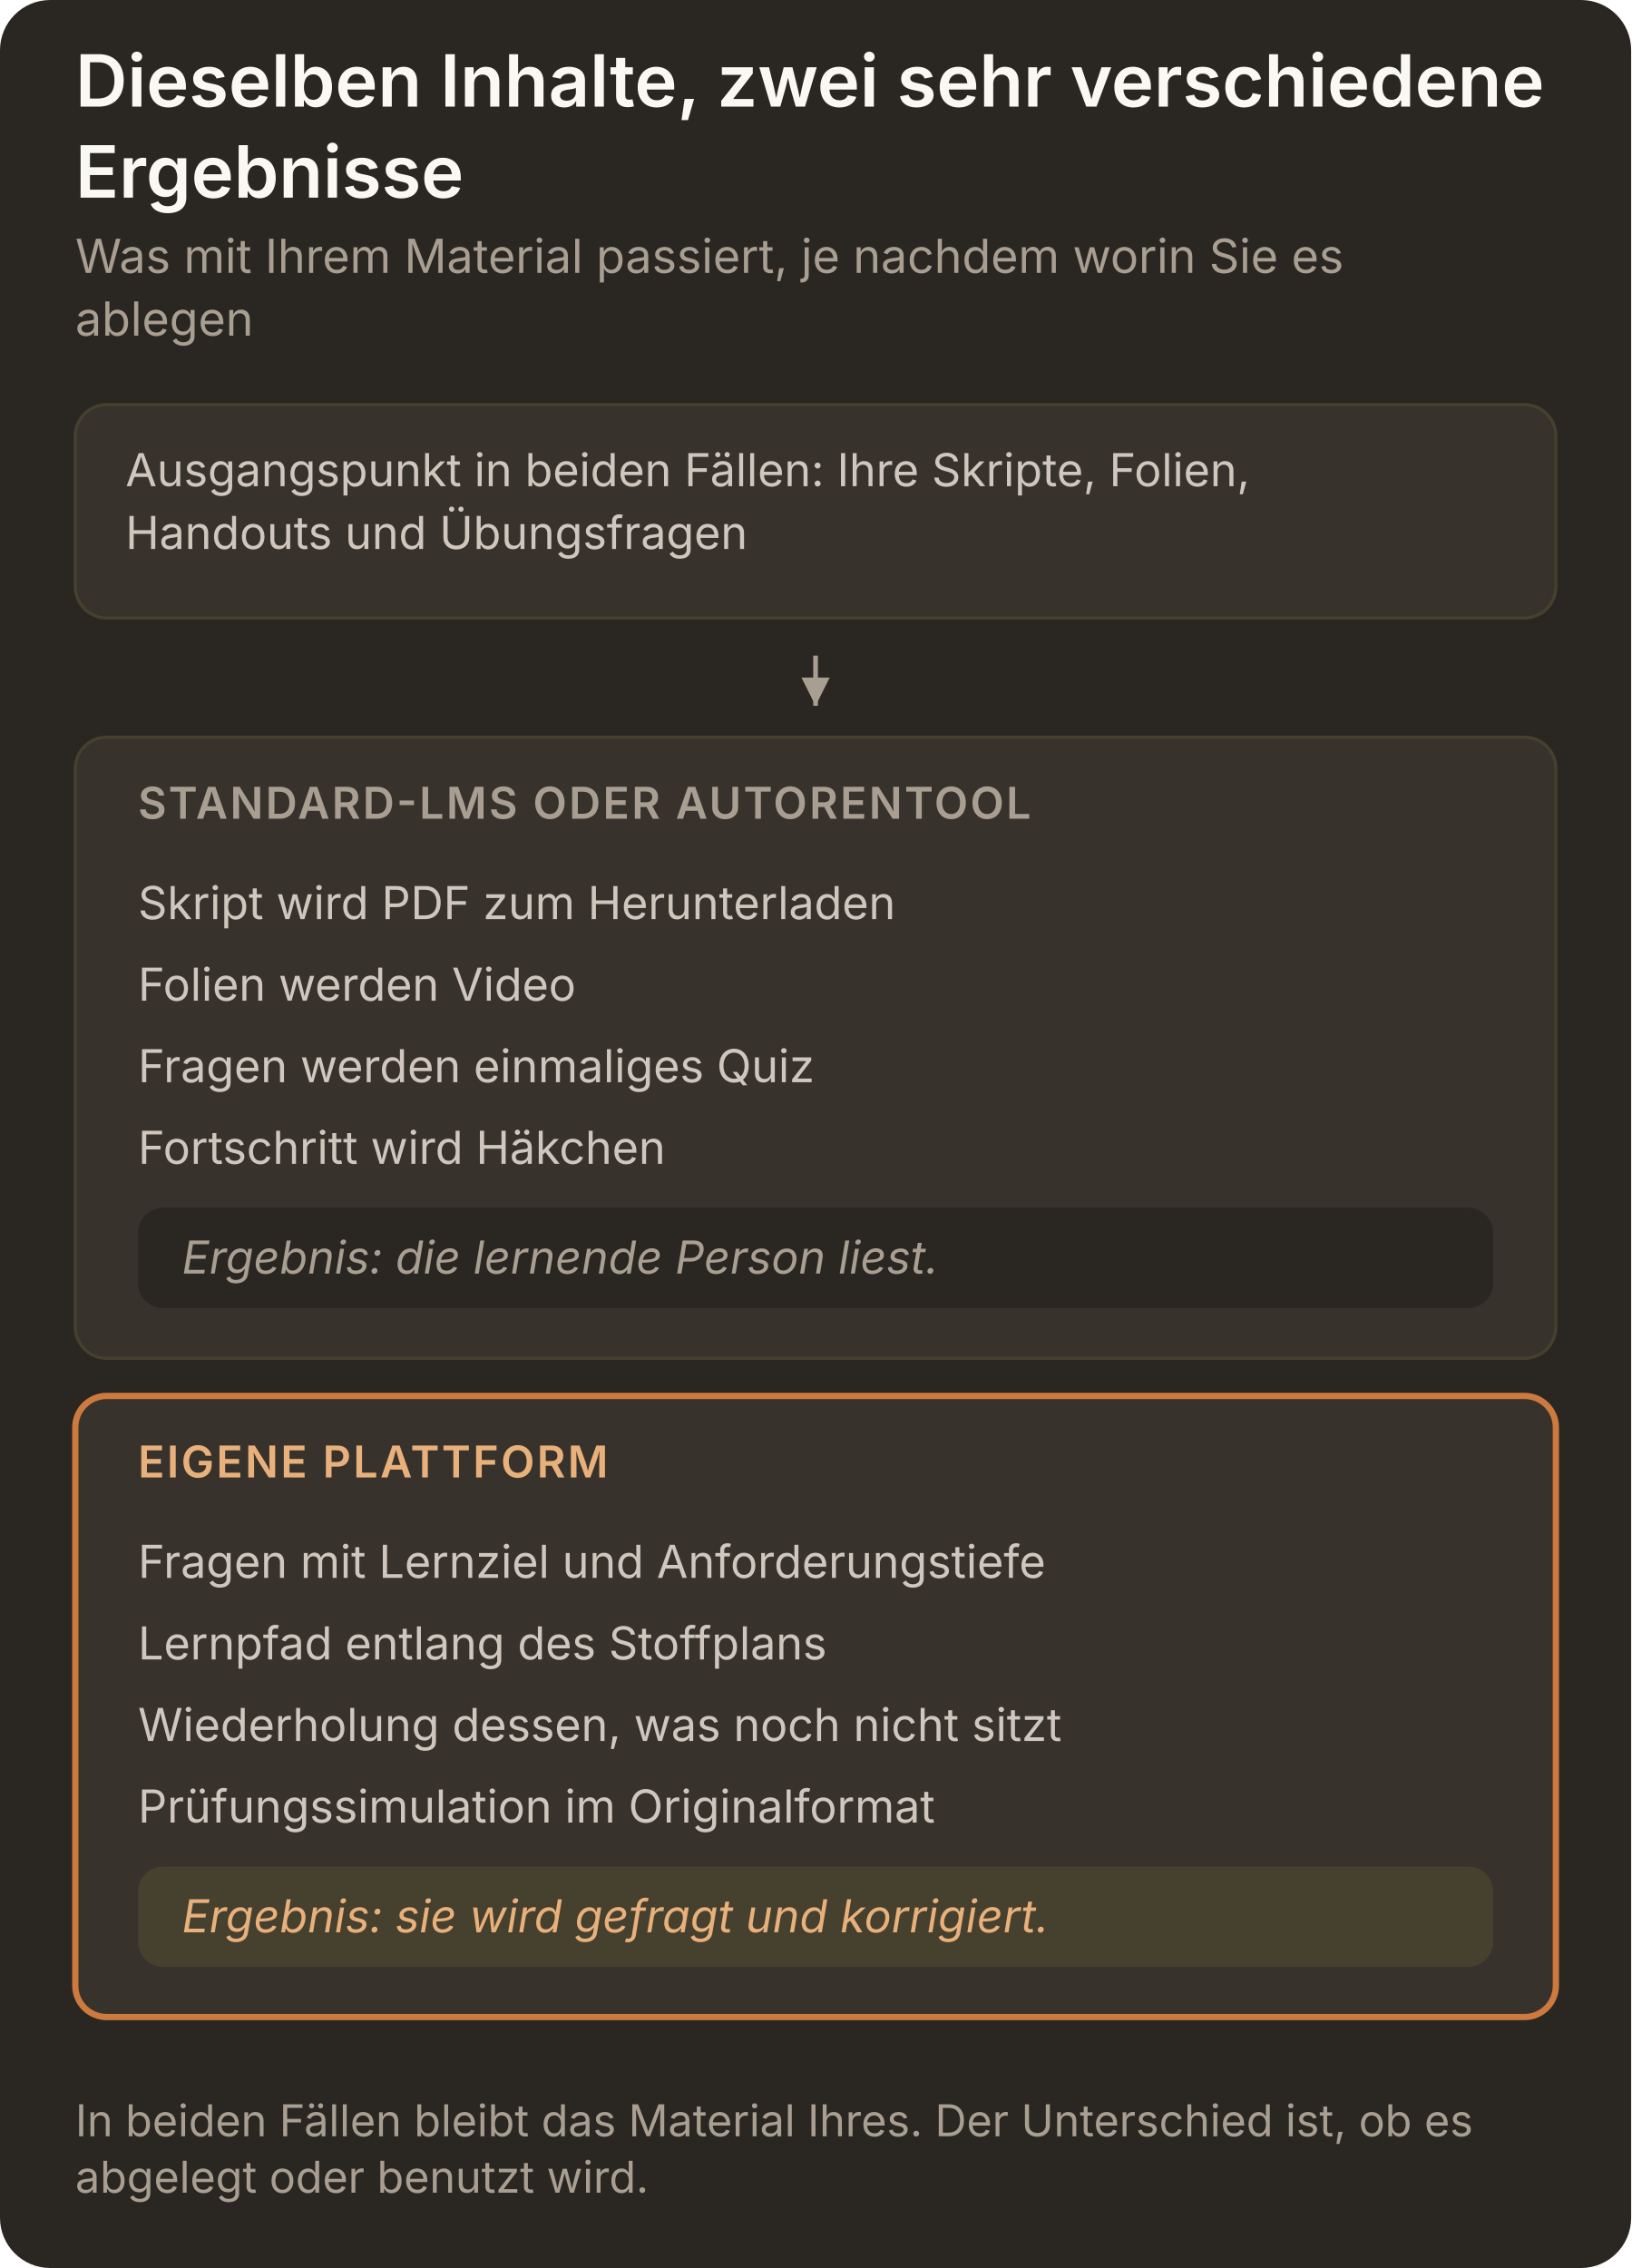
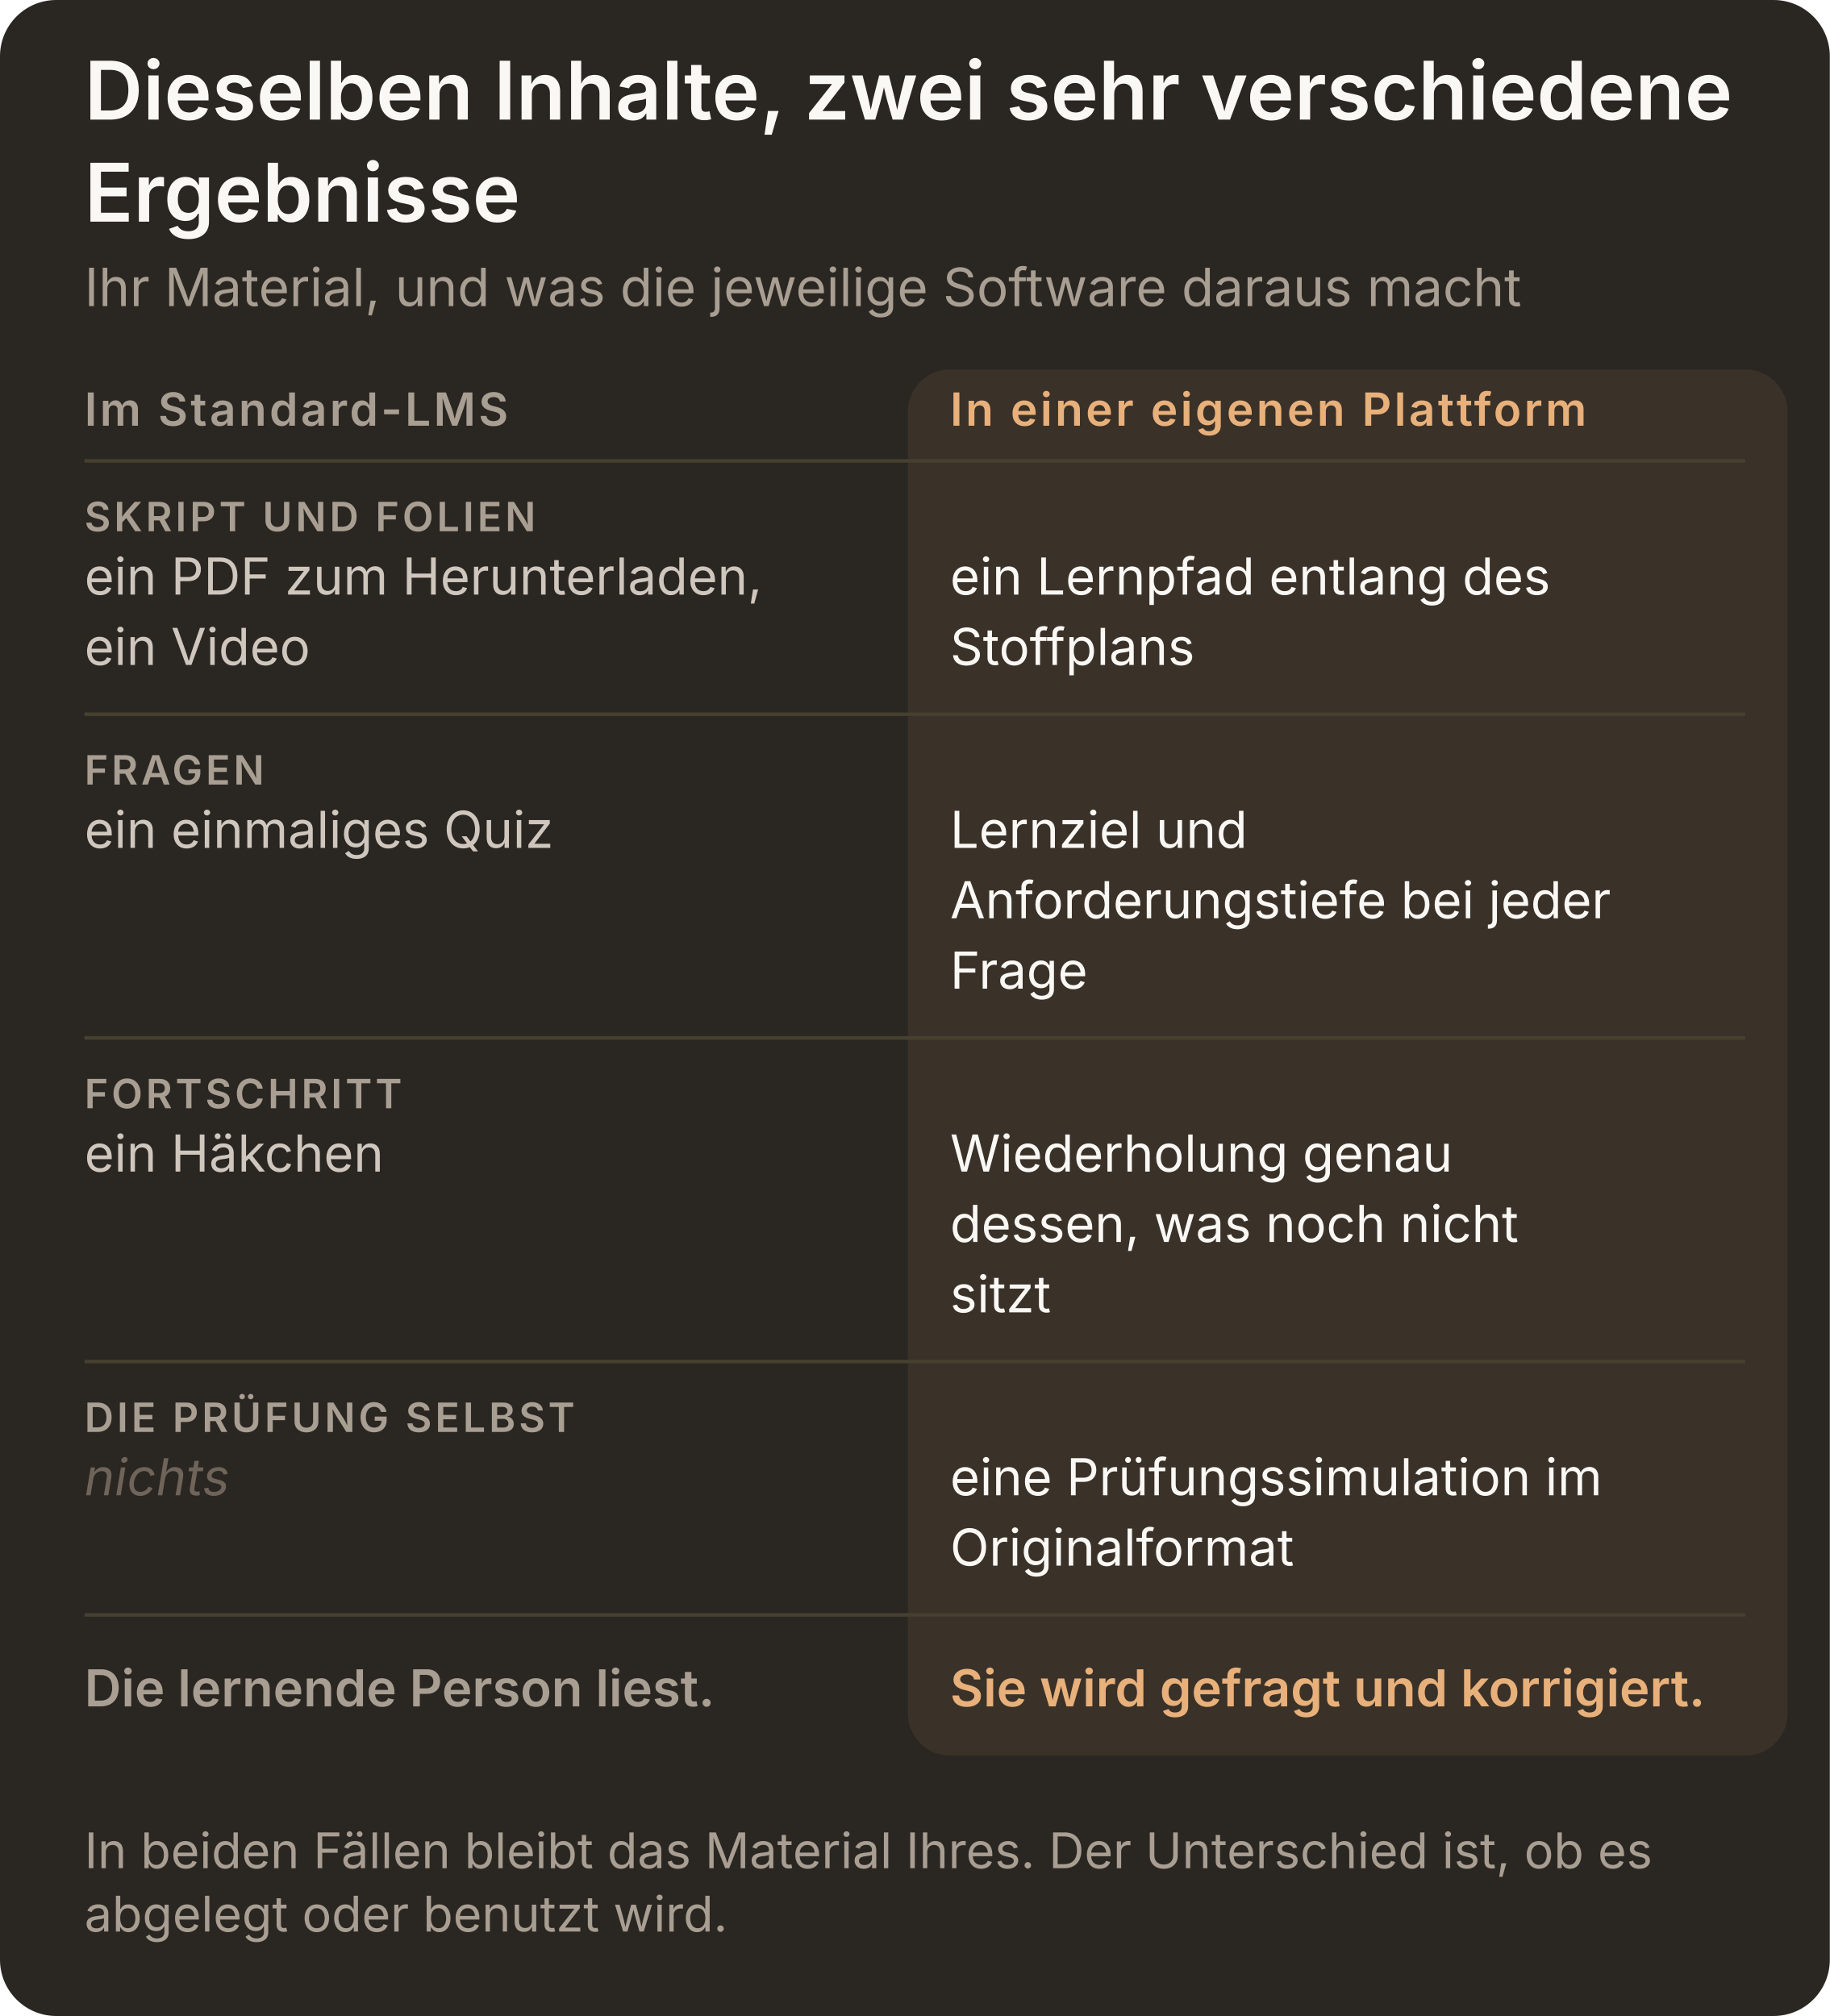
- <svg xmlns="http://www.w3.org/2000/svg" viewBox="0 0 520 723" role="img" aria-label="Vergleich, was mit den eigenen Kursinhalten passiert: im Standard-LMS werden Skript, Folien und Fragen zu PDF, Video und einmaligem Quiz, die lernende Person liest; in einer eigenen Plattform werden sie zu Fragen mit Lernziel, einem Lernpfad entlang des Stoffplans, adaptiver Wiederholung und einer Prüfungssimulation, die lernende Person wird gefragt und korrigiert.">
+ <svg xmlns="http://www.w3.org/2000/svg" viewBox="0 0 520 573" role="img" aria-label="Vergleich, was ein Standard-LMS und eine eigene Plattform aus demselben Kursmaterial machen: aus Skript und Folien wird ein PDF und ein Video, gegenüber einem Lernpfad entlang des Stoffplans; aus Fragen wird ein einmaliges Quiz, gegenüber Fragen mit Lernziel und Anforderungstiefe; aus Fortschritt wird ein Häkchen, gegenüber Wiederholung dessen, was noch nicht sitzt; und für die Prüfung selbst bietet das Standard-LMS nichts, während die eigene Plattform eine Prüfungssimulation im Originalformat fährt. Die lernende Person liest, oder sie wird gefragt und korrigiert.">
  <defs>
    <marker id="ar" markerWidth="8" markerHeight="8" refX="6" refY="3" orient="auto">
      <path d="M0,0 L6,3 L0,6 Z" fill="#a89e92" />
    </marker>
  </defs>
-   <rect x="0" y="0" width="520" height="723" rx="16" fill="#2a2622" />
+   <rect x="0" y="0" width="520" height="573" rx="16" fill="#2a2622" />
  <text x="24" y="34" font-family="'Inter', system-ui, -apple-system, sans-serif" font-size="23" fill="#faf8f4" font-weight="600">Dieselben Inhalte, zwei sehr verschiedene</text>
  <text x="24" y="63" font-family="'Inter', system-ui, -apple-system, sans-serif" font-size="23" fill="#faf8f4" font-weight="600">Ergebnisse</text>
-   <text x="24" y="87" font-family="'Inter', system-ui, -apple-system, sans-serif" font-size="15" fill="#a89e92">Was mit Ihrem Material passiert, je nachdem worin Sie es</text>
-   <text x="24" y="107" font-family="'Inter', system-ui, -apple-system, sans-serif" font-size="15" fill="#a89e92">ablegen</text>
-   <rect x="24" y="129" width="472" height="68" rx="10" fill="#37322c" stroke="#46402f" stroke-width="1" />
-   <text x="40" y="155" font-family="'Inter', system-ui, -apple-system, sans-serif" font-size="14.5" fill="#cfc7be">Ausgangspunkt in beiden Fällen: Ihre Skripte, Folien,</text>
-   <text x="40" y="175" font-family="'Inter', system-ui, -apple-system, sans-serif" font-size="14.5" fill="#cfc7be">Handouts und Übungsfragen</text>
-   <path d="M260,209 L260,225" stroke="#a89e92" stroke-width="1.5" marker-end="url(#ar)" />
-   <rect x="24" y="235" width="472" height="198" rx="10" fill="#37322c" stroke="#46402f" stroke-width="1" />
-   <text x="44" y="261" font-family="'Inter', system-ui, -apple-system, sans-serif" font-size="14" fill="#a89e92" font-weight="600" letter-spacing="0.05em">STANDARD-LMS ODER AUTORENTOOL</text>
-   <text x="44" y="293" font-family="'Inter', system-ui, -apple-system, sans-serif" font-size="14.5" fill="#cfc7be">Skript wird PDF zum Herunterladen</text>
-   <text x="44" y="319" font-family="'Inter', system-ui, -apple-system, sans-serif" font-size="14.5" fill="#cfc7be">Folien werden Video</text>
-   <text x="44" y="345" font-family="'Inter', system-ui, -apple-system, sans-serif" font-size="14.5" fill="#cfc7be">Fragen werden einmaliges Quiz</text>
-   <text x="44" y="371" font-family="'Inter', system-ui, -apple-system, sans-serif" font-size="14.5" fill="#cfc7be">Fortschritt wird Häkchen</text>
-   <rect x="44" y="385" width="432" height="32" rx="8" fill="#2a2622" />
-   <text x="58" y="406" font-family="'Inter', system-ui, -apple-system, sans-serif" font-size="14.5" fill="#a89e92" font-style="italic">Ergebnis: die lernende Person liest.</text>
-   <rect x="24" y="445" width="472" height="198" rx="10" fill="#37322c" stroke="#cc7a3e" stroke-width="2" />
-   <text x="44" y="471" font-family="'Inter', system-ui, -apple-system, sans-serif" font-size="14" fill="#e8b07a" font-weight="600" letter-spacing="0.05em">EIGENE PLATTFORM</text>
-   <text x="44" y="503" font-family="'Inter', system-ui, -apple-system, sans-serif" font-size="14.5" fill="#cfc7be">Fragen mit Lernziel und Anforderungstiefe</text>
-   <text x="44" y="529" font-family="'Inter', system-ui, -apple-system, sans-serif" font-size="14.5" fill="#cfc7be">Lernpfad entlang des Stoffplans</text>
-   <text x="44" y="555" font-family="'Inter', system-ui, -apple-system, sans-serif" font-size="14.5" fill="#cfc7be">Wiederholung dessen, was noch nicht sitzt</text>
-   <text x="44" y="581" font-family="'Inter', system-ui, -apple-system, sans-serif" font-size="14.5" fill="#cfc7be">Prüfungssimulation im Originalformat</text>
-   <rect x="44" y="595" width="432" height="32" rx="8" fill="#46402f" />
-   <text x="58" y="616" font-family="'Inter', system-ui, -apple-system, sans-serif" font-size="14.5" fill="#e8b07a" font-style="italic">Ergebnis: sie wird gefragt und korrigiert.</text>
-   <text x="24" y="681" font-family="'Inter', system-ui, -apple-system, sans-serif" font-size="14" fill="#a89e92">In beiden Fällen bleibt das Material Ihres. Der Unterschied ist, ob es</text>
-   <text x="24" y="699" font-family="'Inter', system-ui, -apple-system, sans-serif" font-size="14" fill="#a89e92">abgelegt oder benutzt wird.</text>
+   <text x="24" y="87" font-family="'Inter', system-ui, -apple-system, sans-serif" font-size="15" fill="#a89e92">Ihr Material, und was die jeweilige Software daraus macht</text>
+   <rect x="258" y="105" width="250" height="394" rx="12" fill="#3a3128" />
+   <text x="24" y="121" font-family="'Inter', system-ui, -apple-system, sans-serif" font-size="13" fill="#a89e92" font-weight="600" letter-spacing="0.06em">Im Standard-LMS</text>
+   <text x="270" y="121" font-family="'Inter', system-ui, -apple-system, sans-serif" font-size="13" fill="#e8b07a" font-weight="600" letter-spacing="0.06em">In einer eigenen Plattform</text>
+   <path d="M24,131 L496,131" stroke="#46402f" stroke-width="1" />
+   <text x="24" y="151" font-family="'Inter', system-ui, -apple-system, sans-serif" font-size="11.5" fill="#a89e92" font-weight="600" letter-spacing="0.08em">SKRIPT UND FOLIEN</text>
+   <text x="24" y="169" font-family="'Inter', system-ui, -apple-system, sans-serif" font-size="14.5" fill="#cfc7be">ein PDF zum Herunterladen,</text>
+   <text x="24" y="189" font-family="'Inter', system-ui, -apple-system, sans-serif" font-size="14.5" fill="#cfc7be">ein Video</text>
+   <text x="270" y="169" font-family="'Inter', system-ui, -apple-system, sans-serif" font-size="14.5" fill="#faf8f4">ein Lernpfad entlang des</text>
+   <text x="270" y="189" font-family="'Inter', system-ui, -apple-system, sans-serif" font-size="14.5" fill="#faf8f4">Stoffplans</text>
+   <path d="M24,203 L496,203" stroke="#46402f" stroke-width="1" />
+   <text x="24" y="223" font-family="'Inter', system-ui, -apple-system, sans-serif" font-size="11.5" fill="#a89e92" font-weight="600" letter-spacing="0.08em">FRAGEN</text>
+   <text x="24" y="241" font-family="'Inter', system-ui, -apple-system, sans-serif" font-size="14.5" fill="#cfc7be">ein einmaliges Quiz</text>
+   <text x="270" y="241" font-family="'Inter', system-ui, -apple-system, sans-serif" font-size="14.5" fill="#faf8f4">Lernziel und</text>
+   <text x="270" y="261" font-family="'Inter', system-ui, -apple-system, sans-serif" font-size="14.5" fill="#faf8f4">Anforderungstiefe bei jeder</text>
+   <text x="270" y="281" font-family="'Inter', system-ui, -apple-system, sans-serif" font-size="14.5" fill="#faf8f4">Frage</text>
+   <path d="M24,295 L496,295" stroke="#46402f" stroke-width="1" />
+   <text x="24" y="315" font-family="'Inter', system-ui, -apple-system, sans-serif" font-size="11.5" fill="#a89e92" font-weight="600" letter-spacing="0.08em">FORTSCHRITT</text>
+   <text x="24" y="333" font-family="'Inter', system-ui, -apple-system, sans-serif" font-size="14.5" fill="#cfc7be">ein Häkchen</text>
+   <text x="270" y="333" font-family="'Inter', system-ui, -apple-system, sans-serif" font-size="14.5" fill="#faf8f4">Wiederholung genau</text>
+   <text x="270" y="353" font-family="'Inter', system-ui, -apple-system, sans-serif" font-size="14.5" fill="#faf8f4">dessen, was noch nicht</text>
+   <text x="270" y="373" font-family="'Inter', system-ui, -apple-system, sans-serif" font-size="14.5" fill="#faf8f4">sitzt</text>
+   <path d="M24,387 L496,387" stroke="#46402f" stroke-width="1" />
+   <text x="24" y="407" font-family="'Inter', system-ui, -apple-system, sans-serif" font-size="11.5" fill="#a89e92" font-weight="600" letter-spacing="0.08em">DIE PRÜFUNG SELBST</text>
+   <text x="24" y="425" font-family="'Inter', system-ui, -apple-system, sans-serif" font-size="14.5" fill="#6f6459" font-style="italic">nichts</text>
+   <text x="270" y="425" font-family="'Inter', system-ui, -apple-system, sans-serif" font-size="14.5" fill="#faf8f4">eine Prüfungssimulation im</text>
+   <text x="270" y="445" font-family="'Inter', system-ui, -apple-system, sans-serif" font-size="14.5" fill="#faf8f4">Originalformat</text>
+   <path d="M24,459 L496,459" stroke="#46402f" stroke-width="1" />
+   <text x="24" y="485" font-family="'Inter', system-ui, -apple-system, sans-serif" font-size="14.5" fill="#a89e92" font-weight="600">Die lernende Person liest.</text>
+   <text x="270" y="485" font-family="'Inter', system-ui, -apple-system, sans-serif" font-size="14.5" fill="#e8b07a" font-weight="600">Sie wird gefragt und korrigiert.</text>
+   <text x="24" y="531" font-family="'Inter', system-ui, -apple-system, sans-serif" font-size="14" fill="#a89e92">In beiden Fällen bleibt das Material Ihres. Der Unterschied ist, ob es</text>
+   <text x="24" y="549" font-family="'Inter', system-ui, -apple-system, sans-serif" font-size="14" fill="#a89e92">abgelegt oder benutzt wird.</text>
</svg>
